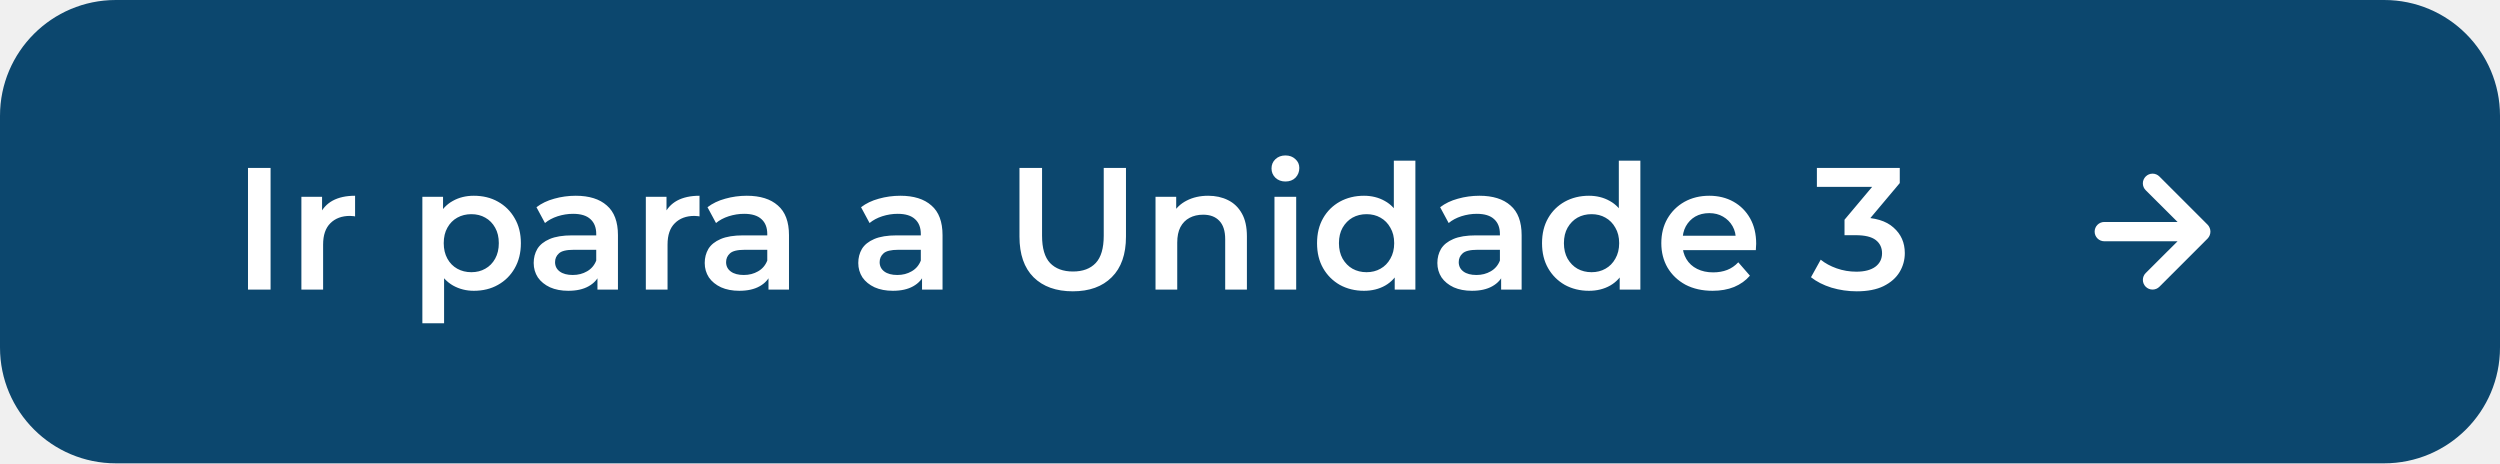
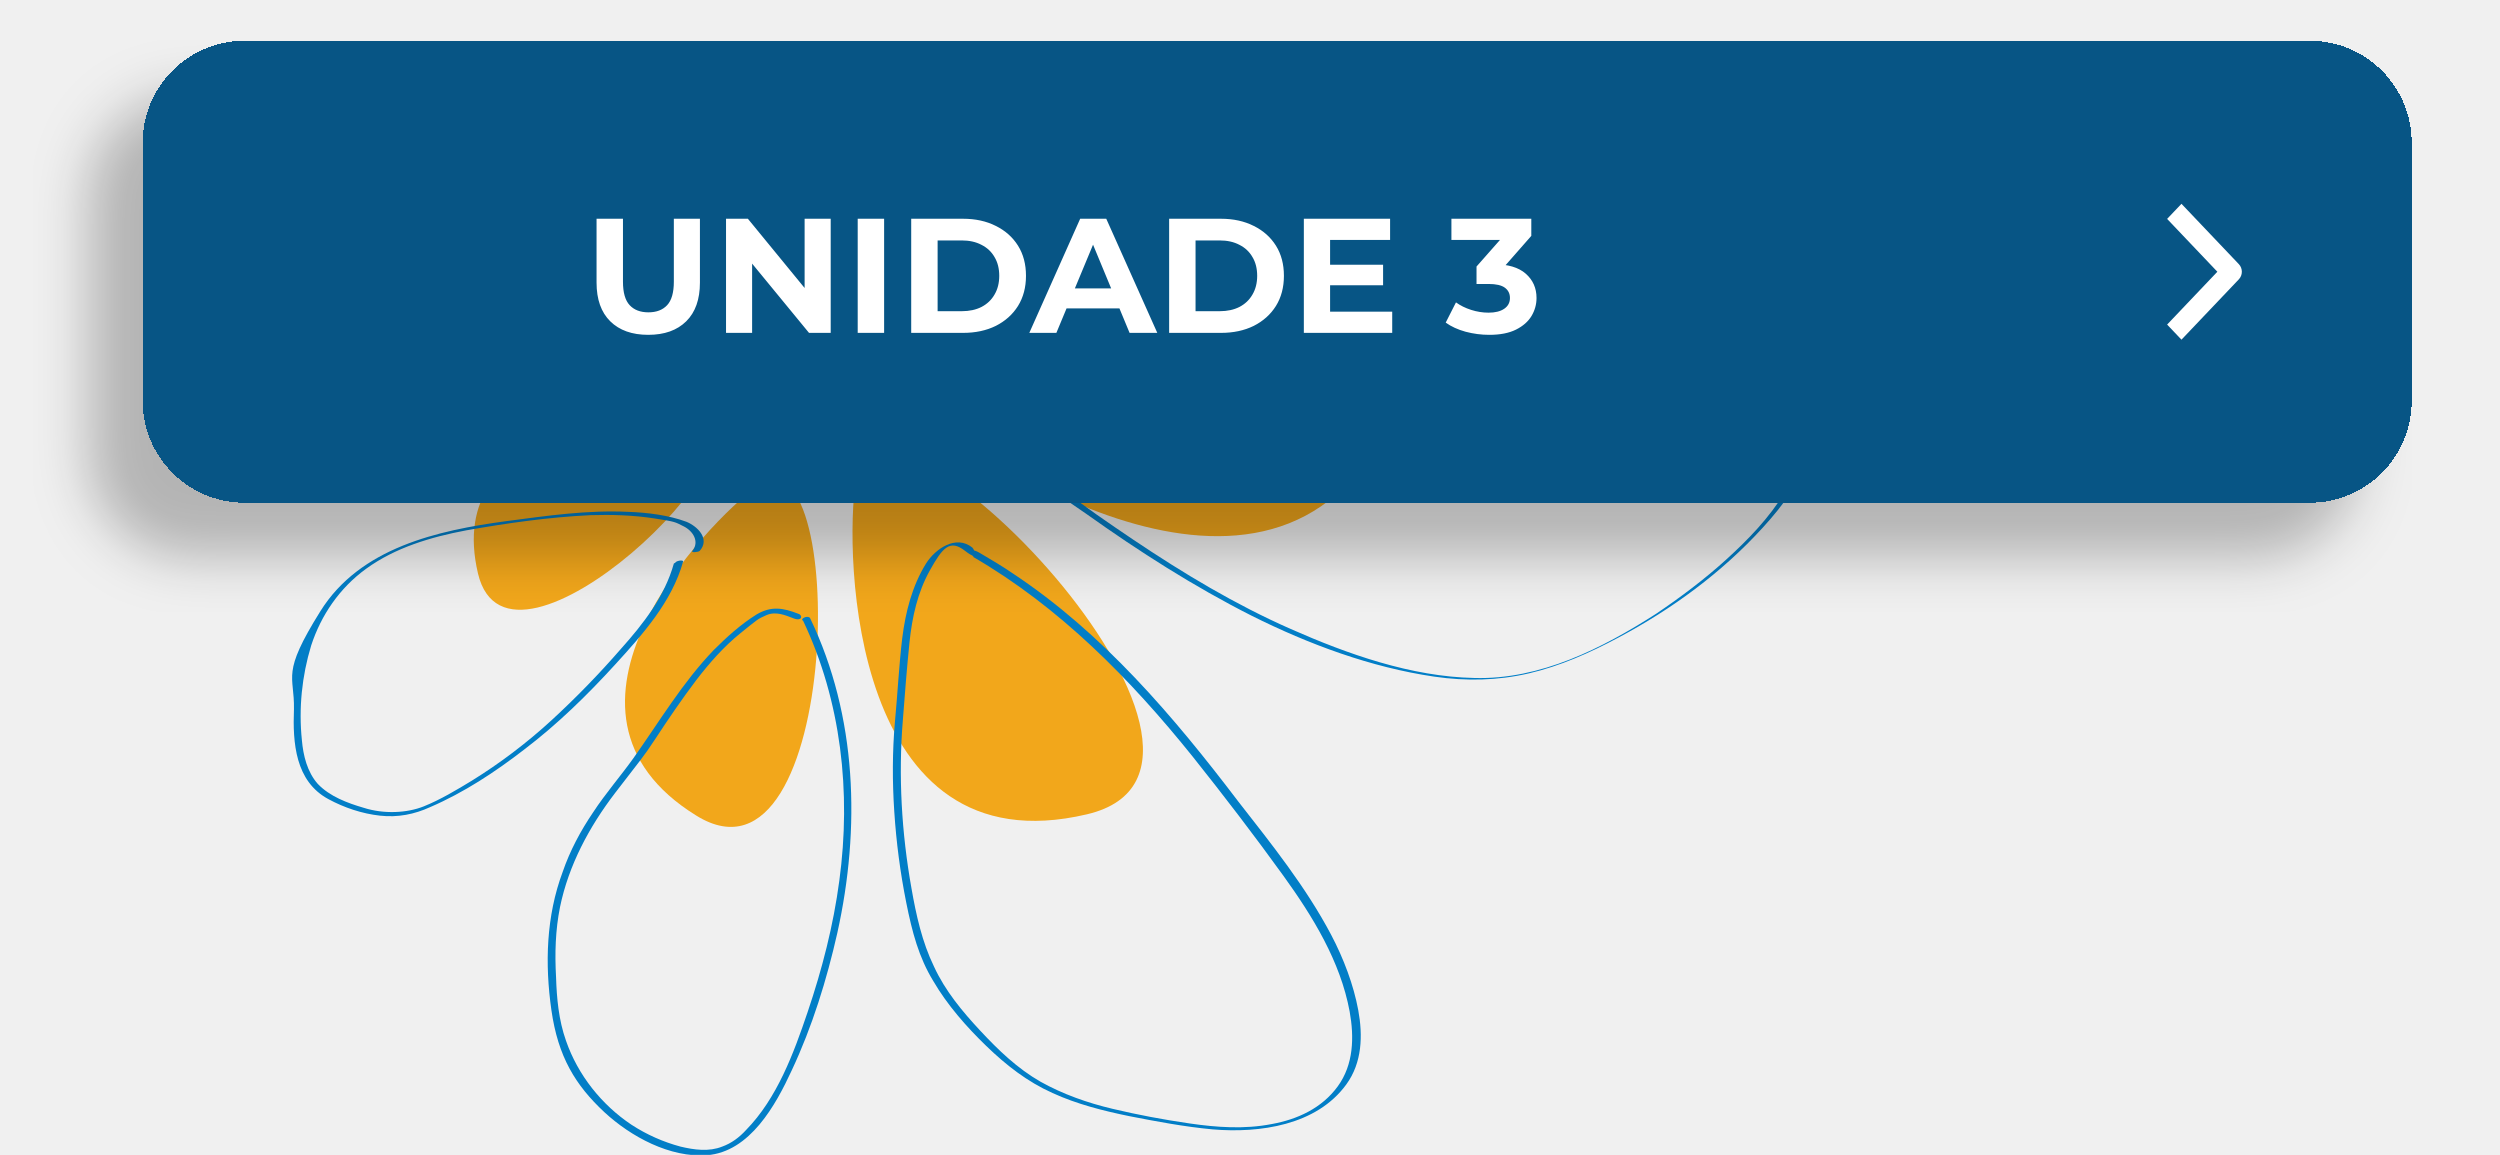
- <svg xmlns="http://www.w3.org/2000/svg" width="259" height="48" viewBox="0 0 259 48" fill="none">
-   <g id="Botao_primario">
-     <rect width="259" height="48" rx="12" fill="#0C476E" />
-     <path id="AvanÃ§ar" d="M25.692 30V17.4H28.032V30H25.692ZM31.224 30V20.388H33.366V23.034L33.114 22.26C33.402 21.612 33.852 21.12 34.464 20.784C35.088 20.448 35.862 20.28 36.786 20.28V22.422C36.69 22.398 36.6 22.386 36.516 22.386C36.432 22.374 36.348 22.368 36.264 22.368C35.412 22.368 34.734 22.62 34.23 23.124C33.726 23.616 33.474 24.354 33.474 25.338V30H31.224ZM49.085 30.126C48.305 30.126 47.591 29.946 46.943 29.586C46.307 29.226 45.797 28.686 45.413 27.966C45.041 27.234 44.855 26.31 44.855 25.194C44.855 24.066 45.035 23.142 45.395 22.422C45.767 21.702 46.271 21.168 46.907 20.82C47.543 20.46 48.269 20.28 49.085 20.28C50.033 20.28 50.867 20.484 51.587 20.892C52.319 21.3 52.895 21.87 53.315 22.602C53.747 23.334 53.963 24.198 53.963 25.194C53.963 26.19 53.747 27.06 53.315 27.804C52.895 28.536 52.319 29.106 51.587 29.514C50.867 29.922 50.033 30.126 49.085 30.126ZM43.757 33.492V20.388H45.899V22.656L45.827 25.212L46.007 27.768V33.492H43.757ZM48.833 28.2C49.373 28.2 49.853 28.08 50.273 27.84C50.705 27.6 51.047 27.252 51.299 26.796C51.551 26.34 51.677 25.806 51.677 25.194C51.677 24.57 51.551 24.036 51.299 23.592C51.047 23.136 50.705 22.788 50.273 22.548C49.853 22.308 49.373 22.188 48.833 22.188C48.293 22.188 47.807 22.308 47.375 22.548C46.943 22.788 46.601 23.136 46.349 23.592C46.097 24.036 45.971 24.57 45.971 25.194C45.971 25.806 46.097 26.34 46.349 26.796C46.601 27.252 46.943 27.6 47.375 27.84C47.807 28.08 48.293 28.2 48.833 28.2ZM61.896 30V28.056L61.77 27.642V24.24C61.77 23.58 61.572 23.07 61.176 22.71C60.78 22.338 60.18 22.152 59.376 22.152C58.836 22.152 58.302 22.236 57.774 22.404C57.258 22.572 56.82 22.806 56.46 23.106L55.578 21.468C56.094 21.072 56.706 20.778 57.414 20.586C58.134 20.382 58.878 20.28 59.646 20.28C61.038 20.28 62.112 20.616 62.868 21.288C63.636 21.948 64.02 22.974 64.02 24.366V30H61.896ZM58.872 30.126C58.152 30.126 57.522 30.006 56.982 29.766C56.442 29.514 56.022 29.172 55.722 28.74C55.434 28.296 55.29 27.798 55.29 27.246C55.29 26.706 55.416 26.22 55.668 25.788C55.932 25.356 56.358 25.014 56.946 24.762C57.534 24.51 58.314 24.384 59.286 24.384H62.076V25.878H59.448C58.68 25.878 58.164 26.004 57.9 26.256C57.636 26.496 57.504 26.796 57.504 27.156C57.504 27.564 57.666 27.888 57.99 28.128C58.314 28.368 58.764 28.488 59.34 28.488C59.892 28.488 60.384 28.362 60.816 28.11C61.26 27.858 61.578 27.486 61.77 26.994L62.148 28.344C61.932 28.908 61.542 29.346 60.978 29.658C60.426 29.97 59.724 30.126 58.872 30.126ZM66.908 30V20.388H69.05V23.034L68.798 22.26C69.086 21.612 69.536 21.12 70.148 20.784C70.772 20.448 71.546 20.28 72.47 20.28V22.422C72.374 22.398 72.284 22.386 72.2 22.386C72.116 22.374 72.032 22.368 71.948 22.368C71.096 22.368 70.418 22.62 69.914 23.124C69.41 23.616 69.158 24.354 69.158 25.338V30H66.908ZM79.615 30V28.056L79.489 27.642V24.24C79.489 23.58 79.291 23.07 78.895 22.71C78.499 22.338 77.899 22.152 77.095 22.152C76.555 22.152 76.021 22.236 75.493 22.404C74.977 22.572 74.539 22.806 74.179 23.106L73.297 21.468C73.813 21.072 74.425 20.778 75.133 20.586C75.853 20.382 76.597 20.28 77.365 20.28C78.757 20.28 79.831 20.616 80.587 21.288C81.355 21.948 81.739 22.974 81.739 24.366V30H79.615ZM76.591 30.126C75.871 30.126 75.241 30.006 74.701 29.766C74.161 29.514 73.741 29.172 73.441 28.74C73.153 28.296 73.009 27.798 73.009 27.246C73.009 26.706 73.135 26.22 73.387 25.788C73.651 25.356 74.077 25.014 74.665 24.762C75.253 24.51 76.033 24.384 77.005 24.384H79.795V25.878H77.167C76.399 25.878 75.883 26.004 75.619 26.256C75.355 26.496 75.223 26.796 75.223 27.156C75.223 27.564 75.385 27.888 75.709 28.128C76.033 28.368 76.483 28.488 77.059 28.488C77.611 28.488 78.103 28.362 78.535 28.11C78.979 27.858 79.297 27.486 79.489 26.994L79.867 28.344C79.651 28.908 79.261 29.346 78.697 29.658C78.145 29.97 77.443 30.126 76.591 30.126ZM95.523 30V28.056L95.397 27.642V24.24C95.397 23.58 95.199 23.07 94.803 22.71C94.407 22.338 93.807 22.152 93.003 22.152C92.463 22.152 91.929 22.236 91.401 22.404C90.885 22.572 90.447 22.806 90.087 23.106L89.205 21.468C89.721 21.072 90.333 20.778 91.041 20.586C91.761 20.382 92.505 20.28 93.273 20.28C94.665 20.28 95.739 20.616 96.495 21.288C97.263 21.948 97.647 22.974 97.647 24.366V30H95.523ZM92.499 30.126C91.779 30.126 91.149 30.006 90.609 29.766C90.069 29.514 89.649 29.172 89.349 28.74C89.061 28.296 88.917 27.798 88.917 27.246C88.917 26.706 89.043 26.22 89.295 25.788C89.559 25.356 89.985 25.014 90.573 24.762C91.161 24.51 91.941 24.384 92.913 24.384H95.703V25.878H93.075C92.307 25.878 91.791 26.004 91.527 26.256C91.263 26.496 91.131 26.796 91.131 27.156C91.131 27.564 91.293 27.888 91.617 28.128C91.941 28.368 92.391 28.488 92.967 28.488C93.519 28.488 94.011 28.362 94.443 28.11C94.887 27.858 95.205 27.486 95.397 26.994L95.775 28.344C95.559 28.908 95.169 29.346 94.605 29.658C94.053 29.97 93.351 30.126 92.499 30.126ZM111.143 30.18C109.415 30.18 108.059 29.694 107.075 28.722C106.103 27.75 105.617 26.346 105.617 24.51V17.4H107.957V24.42C107.957 25.716 108.233 26.658 108.785 27.246C109.349 27.834 110.141 28.128 111.161 28.128C112.181 28.128 112.967 27.834 113.519 27.246C114.071 26.658 114.347 25.716 114.347 24.42V17.4H116.651V24.51C116.651 26.346 116.159 27.75 115.175 28.722C114.203 29.694 112.859 30.18 111.143 30.18ZM125.166 20.28C125.934 20.28 126.618 20.43 127.218 20.73C127.83 21.03 128.31 21.492 128.658 22.116C129.006 22.728 129.18 23.52 129.18 24.492V30H126.93V24.78C126.93 23.928 126.726 23.292 126.318 22.872C125.922 22.452 125.364 22.242 124.644 22.242C124.116 22.242 123.648 22.35 123.24 22.566C122.832 22.782 122.514 23.106 122.286 23.538C122.07 23.958 121.962 24.492 121.962 25.14V30H119.712V20.388H121.854V22.98L121.476 22.188C121.812 21.576 122.298 21.108 122.934 20.784C123.582 20.448 124.326 20.28 125.166 20.28ZM132.035 30V20.388H134.285V30H132.035ZM133.169 18.804C132.749 18.804 132.401 18.672 132.125 18.408C131.861 18.144 131.729 17.826 131.729 17.454C131.729 17.07 131.861 16.752 132.125 16.5C132.401 16.236 132.749 16.104 133.169 16.104C133.589 16.104 133.931 16.23 134.195 16.482C134.471 16.722 134.609 17.028 134.609 17.4C134.609 17.796 134.477 18.132 134.213 18.408C133.949 18.672 133.601 18.804 133.169 18.804ZM141.306 30.126C140.382 30.126 139.548 29.922 138.804 29.514C138.072 29.094 137.496 28.518 137.076 27.786C136.656 27.054 136.446 26.19 136.446 25.194C136.446 24.198 136.656 23.334 137.076 22.602C137.496 21.87 138.072 21.3 138.804 20.892C139.548 20.484 140.382 20.28 141.306 20.28C142.11 20.28 142.83 20.46 143.466 20.82C144.102 21.168 144.606 21.702 144.978 22.422C145.35 23.142 145.536 24.066 145.536 25.194C145.536 26.31 145.356 27.234 144.996 27.966C144.636 28.686 144.138 29.226 143.502 29.586C142.866 29.946 142.134 30.126 141.306 30.126ZM141.576 28.2C142.116 28.2 142.596 28.08 143.016 27.84C143.448 27.6 143.79 27.252 144.042 26.796C144.306 26.34 144.438 25.806 144.438 25.194C144.438 24.57 144.306 24.036 144.042 23.592C143.79 23.136 143.448 22.788 143.016 22.548C142.596 22.308 142.116 22.188 141.576 22.188C141.036 22.188 140.55 22.308 140.118 22.548C139.698 22.788 139.356 23.136 139.092 23.592C138.84 24.036 138.714 24.57 138.714 25.194C138.714 25.806 138.84 26.34 139.092 26.796C139.356 27.252 139.698 27.6 140.118 27.84C140.55 28.08 141.036 28.2 141.576 28.2ZM144.492 30V27.732L144.582 25.176L144.402 22.62V16.644H146.634V30H144.492ZM155.517 30V28.056L155.391 27.642V24.24C155.391 23.58 155.193 23.07 154.797 22.71C154.401 22.338 153.801 22.152 152.997 22.152C152.457 22.152 151.923 22.236 151.395 22.404C150.879 22.572 150.441 22.806 150.081 23.106L149.199 21.468C149.715 21.072 150.327 20.778 151.035 20.586C151.755 20.382 152.499 20.28 153.267 20.28C154.659 20.28 155.733 20.616 156.489 21.288C157.257 21.948 157.641 22.974 157.641 24.366V30H155.517ZM152.493 30.126C151.773 30.126 151.143 30.006 150.603 29.766C150.063 29.514 149.643 29.172 149.343 28.74C149.055 28.296 148.911 27.798 148.911 27.246C148.911 26.706 149.037 26.22 149.289 25.788C149.553 25.356 149.979 25.014 150.567 24.762C151.155 24.51 151.935 24.384 152.907 24.384H155.697V25.878H153.069C152.301 25.878 151.785 26.004 151.521 26.256C151.257 26.496 151.125 26.796 151.125 27.156C151.125 27.564 151.287 27.888 151.611 28.128C151.935 28.368 152.385 28.488 152.961 28.488C153.513 28.488 154.005 28.362 154.437 28.11C154.881 27.858 155.199 27.486 155.391 26.994L155.769 28.344C155.553 28.908 155.163 29.346 154.599 29.658C154.047 29.97 153.345 30.126 152.493 30.126ZM164.614 30.126C163.69 30.126 162.856 29.922 162.112 29.514C161.38 29.094 160.804 28.518 160.384 27.786C159.964 27.054 159.754 26.19 159.754 25.194C159.754 24.198 159.964 23.334 160.384 22.602C160.804 21.87 161.38 21.3 162.112 20.892C162.856 20.484 163.69 20.28 164.614 20.28C165.418 20.28 166.138 20.46 166.774 20.82C167.41 21.168 167.914 21.702 168.286 22.422C168.658 23.142 168.844 24.066 168.844 25.194C168.844 26.31 168.664 27.234 168.304 27.966C167.944 28.686 167.446 29.226 166.81 29.586C166.174 29.946 165.442 30.126 164.614 30.126ZM164.884 28.2C165.424 28.2 165.904 28.08 166.324 27.84C166.756 27.6 167.098 27.252 167.35 26.796C167.614 26.34 167.746 25.806 167.746 25.194C167.746 24.57 167.614 24.036 167.35 23.592C167.098 23.136 166.756 22.788 166.324 22.548C165.904 22.308 165.424 22.188 164.884 22.188C164.344 22.188 163.858 22.308 163.426 22.548C163.006 22.788 162.664 23.136 162.4 23.592C162.148 24.036 162.022 24.57 162.022 25.194C162.022 25.806 162.148 26.34 162.4 26.796C162.664 27.252 163.006 27.6 163.426 27.84C163.858 28.08 164.344 28.2 164.884 28.2ZM167.8 30V27.732L167.89 25.176L167.71 22.62V16.644H169.942V30H167.8ZM177.422 30.126C176.354 30.126 175.418 29.916 174.614 29.496C173.822 29.064 173.204 28.476 172.76 27.732C172.328 26.988 172.112 26.142 172.112 25.194C172.112 24.234 172.322 23.388 172.742 22.656C173.174 21.912 173.762 21.33 174.506 20.91C175.262 20.49 176.12 20.28 177.08 20.28C178.016 20.28 178.85 20.484 179.582 20.892C180.314 21.3 180.89 21.876 181.31 22.62C181.73 23.364 181.94 24.24 181.94 25.248C181.94 25.344 181.934 25.452 181.922 25.572C181.922 25.692 181.916 25.806 181.904 25.914H173.894V24.42H180.716L179.834 24.888C179.846 24.336 179.732 23.85 179.492 23.43C179.252 23.01 178.922 22.68 178.502 22.44C178.094 22.2 177.62 22.08 177.08 22.08C176.528 22.08 176.042 22.2 175.622 22.44C175.214 22.68 174.89 23.016 174.65 23.448C174.422 23.868 174.308 24.366 174.308 24.942V25.302C174.308 25.878 174.44 26.388 174.704 26.832C174.968 27.276 175.34 27.618 175.82 27.858C176.3 28.098 176.852 28.218 177.476 28.218C178.016 28.218 178.502 28.134 178.934 27.966C179.366 27.798 179.75 27.534 180.086 27.174L181.292 28.56C180.86 29.064 180.314 29.454 179.654 29.73C179.006 29.994 178.262 30.126 177.422 30.126ZM192.352 30.18C191.464 30.18 190.594 30.054 189.742 29.802C188.902 29.538 188.194 29.178 187.618 28.722L188.626 26.904C189.082 27.276 189.634 27.576 190.282 27.804C190.93 28.032 191.608 28.146 192.316 28.146C193.156 28.146 193.81 27.978 194.278 27.642C194.746 27.294 194.98 26.826 194.98 26.238C194.98 25.662 194.764 25.206 194.332 24.87C193.9 24.534 193.204 24.366 192.244 24.366H191.092V22.764L194.692 18.48L194.998 19.362H188.23V17.4H196.816V18.966L193.216 23.25L191.992 22.53H192.694C194.242 22.53 195.4 22.878 196.168 23.574C196.948 24.258 197.338 25.14 197.338 26.22C197.338 26.928 197.158 27.582 196.798 28.182C196.438 28.782 195.886 29.268 195.142 29.64C194.41 30 193.48 30.18 192.352 30.18Z" fill="white" />
-     <g id="uil:arrow-up">
-       <path id="Vector" d="M223.715 18.286L228.715 23.286C228.806 23.381 228.877 23.493 228.925 23.616C229.025 23.859 229.025 24.132 228.925 24.376C228.877 24.499 228.806 24.611 228.715 24.706L223.715 29.706C223.622 29.799 223.511 29.873 223.389 29.924C223.267 29.974 223.137 30 223.005 30C222.739 30 222.483 29.894 222.295 29.706C222.107 29.518 222.001 29.262 222.001 28.996C222.001 28.73 222.107 28.474 222.295 28.286L225.595 24.996H218.005C217.74 24.996 217.485 24.891 217.298 24.703C217.11 24.515 217.005 24.261 217.005 23.996C217.005 23.731 217.11 23.476 217.298 23.289C217.485 23.101 217.74 22.996 218.005 22.996H225.595L222.295 19.706C222.201 19.613 222.127 19.502 222.076 19.381C222.025 19.259 221.999 19.128 221.999 18.996C221.999 18.864 222.025 18.733 222.076 18.611C222.127 18.489 222.201 18.379 222.295 18.286C222.388 18.192 222.499 18.118 222.62 18.067C222.742 18.016 222.873 17.99 223.005 17.99C223.137 17.99 223.268 18.016 223.39 18.067C223.511 18.118 223.622 18.192 223.715 18.286Z" fill="white" />
+ <svg xmlns="http://www.w3.org/2000/svg" width="368" height="170" viewBox="0 0 368 170" fill="none">
+   <g id="Frame 1696" clip-path="url(#clip0_2521_2522)">
+     <g id="Group 1525">
+       <g id="Group 1371">
+         <g id="Group 1526">
+           <g id="FLOR">
+             <path id="Vector" fill-rule="evenodd" clip-rule="evenodd" d="M135.146 59.657C117.511 43.289 218.546 25.362 205.685 59.17C190.681 98.337 144.986 68.718 135.146 59.657Z" fill="#F2A71B" />
+             <path id="Vector_2" fill-rule="evenodd" clip-rule="evenodd" d="M125.988 70.568C129.105 50.4 189.902 112.853 159.991 119.868C125.305 128.052 124.234 81.772 125.988 70.568Z" fill="#F2A71B" />
+             <path id="Vector_3" fill-rule="evenodd" clip-rule="evenodd" d="M111.47 71.542C125.013 61.604 124.038 133.41 102.506 120.062C77.564 104.668 103.87 77.095 111.47 71.542Z" fill="#F2A71B" />
+             <path id="Vector_4" fill-rule="evenodd" clip-rule="evenodd" d="M102.313 62.386C115.368 64.432 74.935 103.793 70.356 84.405C65.094 61.996 95.006 61.314 102.313 62.386Z" fill="#F2A71B" />
+             <path id="Vector_5" fill-rule="evenodd" clip-rule="evenodd" d="M102.604 51.667C109.034 58.78 68.211 62.385 74.447 49.426C81.754 34.325 98.999 47.77 102.604 51.667Z" fill="#F2A71B" />
+             <path id="Vector_6" d="M151.417 59.656C166.422 48.16 185.226 43.483 203.737 41.827C213.383 40.95 223.321 40.463 233.064 41.34C241.735 42.119 250.601 44.457 257.421 50.108C260.636 52.739 263.559 56.149 264.923 60.144C266.287 64.43 264.923 68.815 262.682 72.517C260.442 76.219 257.324 79.435 254.109 82.358C250.893 85.281 247.386 87.911 243.781 90.347C235.889 95.413 226.731 100.09 216.988 99.798C207.732 99.603 198.379 96.29 190 92.588C181.815 88.983 174.216 84.404 166.811 79.435C163.206 76.999 159.601 74.563 156.289 71.933C153.171 69.399 150.346 65.989 151.71 61.702C152.392 59.656 153.756 58 155.315 56.539C156.873 55.077 154.535 56.441 154.243 56.539C151.222 59.169 148.982 63.261 150.833 67.256C152.587 70.958 156.678 73.394 159.894 75.635C167.688 81.188 175.775 86.352 184.251 90.639C192.63 94.829 201.789 98.239 211.142 99.603C215.819 100.285 220.495 100.187 225.074 99.115C229.654 98.044 234.038 96.095 238.227 93.854C246.119 89.665 253.427 84.306 259.467 77.681C262.488 74.368 265.411 70.569 266.385 66.087C267.359 61.605 265.605 57.318 262.877 53.811C250.796 38.417 227.997 39.683 210.557 40.657C191.558 41.729 172.17 45.334 155.802 55.662C153.951 56.831 152.197 58.097 150.443 59.462C148.689 60.825 151.222 59.462 151.515 59.462L151.417 59.656Z" fill="#027EC7" />
+             <path id="Vector_7" d="M143.233 81.968C155.996 89.372 166.421 99.992 175.579 111.392C180.159 117.14 184.64 122.986 188.927 128.929C193.214 134.872 197.306 141.497 198.67 148.902C199.352 152.702 199.255 156.697 196.917 159.912C194.578 163.127 190.973 164.783 187.174 165.465C183.179 166.245 179.087 165.952 175.092 165.368C171.098 164.783 167.493 164.101 163.79 163.224C160.088 162.347 156.483 161.081 153.17 159.23C149.76 157.281 146.935 154.553 144.304 151.728C141.674 148.902 139.141 145.882 137.484 142.277C135.73 138.672 134.854 134.677 134.172 130.78C132.71 122.596 132.223 114.217 132.905 105.935C133.197 102.136 133.49 98.336 133.879 94.536C134.269 90.834 135.048 87.229 136.9 83.916C138.751 80.604 139.823 79.337 142.063 81.091C144.304 82.845 143.427 80.896 143.135 80.604C140.699 78.655 137.679 80.799 136.315 82.942C134.269 86.255 133.295 90.054 132.808 93.952C132.32 98.044 132.126 102.136 131.736 106.228C131.346 110.612 131.346 115.094 131.638 119.478C131.931 123.96 132.515 128.442 133.392 132.826C134.269 137.211 135.243 140.913 137.387 144.42C139.433 147.928 142.258 151.143 145.181 153.969C148.104 156.794 151.222 159.23 154.924 160.886C158.529 162.542 162.426 163.517 166.226 164.296C170.221 165.076 174.313 165.855 178.502 166.245C185.42 166.829 193.799 165.66 198.183 159.619C200.521 156.404 200.619 152.41 199.937 148.707C199.255 145.005 197.793 141.108 195.942 137.6C192.24 130.585 187.174 124.252 182.302 118.017C172.754 105.448 162.329 93.172 149.078 84.403C147.52 83.332 145.863 82.357 144.207 81.383C142.551 80.409 142.843 81.675 143.33 81.968L143.233 81.968Z" fill="#027EC7" />
+             <path id="Vector_8" d="M118.193 91.322C123.844 103.208 125.305 116.653 123.551 129.612C122.675 136.237 121.018 142.667 118.875 149C116.829 155.041 114.393 161.666 109.814 166.343C108.839 167.414 107.67 168.291 106.306 168.779C104.358 169.558 102.214 169.266 100.168 168.779C97.635 168.097 95.199 167.025 92.958 165.563C88.574 162.64 85.067 158.256 83.313 153.19C82.241 150.169 81.949 146.954 81.851 143.836C81.656 140.329 81.754 136.919 82.436 133.509C83.702 127.371 86.723 121.72 90.523 116.751C94.322 111.782 94.615 111.587 96.466 108.762C98.317 105.936 100.363 102.916 102.506 100.09C104.455 97.557 106.599 95.121 109.034 93.173C111.47 91.224 111.47 91.127 112.834 90.542C114.198 89.958 115.562 90.542 116.829 91.029C118.095 91.516 118.193 90.542 117.511 90.347C115.27 89.47 113.516 89.178 111.373 90.445C109.034 91.906 106.988 93.757 105.04 95.706C100.46 100.48 97.05 106.228 93.251 111.587C91.302 114.315 89.159 116.751 87.307 119.576C85.456 122.304 83.897 125.227 82.826 128.345C80.39 134.873 80.195 141.888 81.169 148.708C82.144 155.528 84.677 159.718 88.964 163.712C92.861 167.317 98.609 170.435 104.065 170.045C110.398 169.558 114.198 162.64 116.536 157.574C119.557 151.144 121.7 144.226 123.259 137.309C126.669 121.915 126.182 105.449 119.264 91.029C119.07 90.542 117.9 90.932 118.095 91.322L118.193 91.322Z" fill="#027EC7" />
+             <path id="Vector_9" d="M99.194 82.944C97.83 87.816 94.713 91.81 91.4 95.513C88.185 99.215 84.775 102.722 81.17 106.035C77.565 109.348 73.57 112.368 69.478 114.901C67.237 116.265 64.802 117.727 62.366 118.701C59.93 119.675 56.52 119.87 53.5 118.896C51.161 118.214 48.531 117.239 46.777 115.388C45.218 113.635 44.633 111.199 44.439 108.958C43.951 104.281 44.439 99.507 45.803 95.025C47.264 90.544 49.992 86.549 53.889 83.724C58.176 80.606 63.438 79.047 68.601 78.073C74.642 77.001 80.78 76.124 86.918 75.832C90.036 75.734 93.251 75.832 96.369 76.319C99.487 76.806 99.292 76.806 100.656 77.488C102.02 78.17 102.994 79.729 101.922 81.093C101.63 81.385 102.799 81.288 102.994 81.093C104.553 79.339 102.702 77.488 101.045 76.806C98.415 75.832 95.297 75.442 92.472 75.344C86.431 75.052 80.488 75.929 74.544 76.709C64.412 78.073 53.013 80.606 47.167 89.959C41.321 99.312 43.367 99.312 43.27 104.379C43.075 109.348 43.464 114.999 48.336 117.629C50.674 118.896 53.305 119.773 55.935 120.065C58.566 120.357 61.002 119.87 63.34 118.798C68.309 116.655 72.888 113.635 77.175 110.322C82.047 106.62 86.431 102.333 90.523 97.851C94.615 93.369 98.902 88.595 100.558 82.652C100.558 82.359 99.487 82.554 99.389 82.847L99.194 82.944Z" fill="#027EC7" />
+             <path id="Vector_10" d="M92.082 65.211C85.262 67.744 78.052 68.816 70.843 68.426C65.192 68.134 55.839 67.159 54.474 60.144C53.89 56.832 55.546 53.617 57.885 51.376C59.054 50.304 60.32 49.33 61.587 48.55C62.853 47.771 64.705 46.504 66.361 46.017C69.771 44.945 74.058 46.017 77.468 46.991C80.586 47.966 83.509 49.33 86.334 50.889C89.159 52.447 92.667 54.883 95.59 57.124C96.954 58.196 98.318 59.462 97.831 61.313C97.246 63.457 95.2 64.431 93.447 65.211C92.764 65.503 93.447 65.795 93.836 65.6C96.175 64.529 100.072 62.483 98.903 59.17C98.318 57.611 96.564 56.637 95.298 55.663C94.031 54.688 92.082 53.422 90.524 52.35C84.385 48.453 77.371 45.043 69.966 44.945C66.263 44.945 63.243 46.602 60.223 48.648C57.397 50.596 54.669 53.032 53.695 56.345C52.721 59.56 53.695 62.775 56.228 64.918C58.761 67.062 62.853 68.036 66.361 68.523C75.227 69.692 84.288 68.621 92.57 65.503C93.349 65.211 92.57 64.918 92.18 65.113L92.082 65.211Z" fill="#027EC7" />
+           </g>
+         </g>
+         <g id="Frame 853" filter="url(#filter0_d_2521_2522)">
+           <rect x="21" y="6" width="334" height="68" rx="15" fill="#075585" shape-rendering="crispEdges" />
+           <path id="Unidade 3" d="M95.421 49.288C93.037 49.288 91.173 48.624 89.829 47.296C88.485 45.968 87.813 44.072 87.813 41.608V32.2H91.701V41.464C91.701 43.064 92.029 44.216 92.685 44.92C93.341 45.624 94.261 45.976 95.445 45.976C96.629 45.976 97.549 45.624 98.205 44.92C98.861 44.216 99.189 43.064 99.189 41.464V32.2H103.029V41.608C103.029 44.072 102.357 45.968 101.013 47.296C99.669 48.624 97.805 49.288 95.421 49.288ZM106.871 49V32.2H110.087L119.999 44.296H118.439V32.2H122.279V49H119.087L109.151 36.904H110.711V49H106.871ZM126.254 49V32.2H130.142V49H126.254ZM134.129 49V32.2H141.761C143.585 32.2 145.193 32.552 146.585 33.256C147.977 33.944 149.065 34.912 149.849 36.16C150.633 37.408 151.025 38.888 151.025 40.6C151.025 42.296 150.633 43.776 149.849 45.04C149.065 46.288 147.977 47.264 146.585 47.968C145.193 48.656 143.585 49 141.761 49H134.129ZM138.017 45.808H141.569C142.689 45.808 143.657 45.6 144.473 45.184C145.305 44.752 145.945 44.144 146.393 43.36C146.857 42.576 147.089 41.656 147.089 40.6C147.089 39.528 146.857 38.608 146.393 37.84C145.945 37.056 145.305 36.456 144.473 36.04C143.657 35.608 142.689 35.392 141.569 35.392H138.017V45.808ZM151.514 49L159.002 32.2H162.842L170.354 49H166.274L160.13 34.168H161.666L155.498 49H151.514ZM155.258 45.4L156.29 42.448H164.93L165.986 45.4H155.258ZM172.097 49V32.2H179.729C181.553 32.2 183.161 32.552 184.553 33.256C185.945 33.944 187.033 34.912 187.817 36.16C188.601 37.408 188.993 38.888 188.993 40.6C188.993 42.296 188.601 43.776 187.817 45.04C187.033 46.288 185.945 47.264 184.553 47.968C183.161 48.656 181.553 49 179.729 49H172.097ZM175.985 45.808H179.537C180.657 45.808 181.625 45.6 182.441 45.184C183.273 44.752 183.913 44.144 184.361 43.36C184.825 42.576 185.057 41.656 185.057 40.6C185.057 39.528 184.825 38.608 184.361 37.84C183.913 37.056 183.273 36.456 182.441 36.04C181.625 35.608 180.657 35.392 179.537 35.392H175.985V45.808ZM195.502 38.968H203.59V41.992H195.502V38.968ZM195.79 45.88H204.934V49H191.926V32.2H204.622V35.32H195.79V45.88ZM219.216 49.288C218.048 49.288 216.888 49.136 215.736 48.832C214.584 48.512 213.608 48.064 212.808 47.488L214.32 44.512C214.96 44.976 215.704 45.344 216.552 45.616C217.4 45.888 218.256 46.024 219.12 46.024C220.096 46.024 220.864 45.832 221.424 45.448C221.984 45.064 222.264 44.536 222.264 43.864C222.264 43.224 222.016 42.72 221.52 42.352C221.024 41.984 220.224 41.8 219.12 41.8H217.344V39.232L222.024 33.928L222.456 35.32H213.648V32.2H225.408V34.72L220.752 40.024L218.784 38.896H219.912C221.976 38.896 223.536 39.36 224.592 40.288C225.648 41.216 226.176 42.408 226.176 43.864C226.176 44.808 225.928 45.696 225.432 46.528C224.936 47.344 224.176 48.008 223.152 48.52C222.128 49.032 220.816 49.288 219.216 49.288Z" fill="white" />
+           <path id="Vector_11" fill-rule="evenodd" clip-rule="evenodd" d="M329.563 38.889L321.112 30L319 32.222L326.394 40L319 47.778L321.112 50L329.563 41.111C329.843 40.816 330 40.417 330 40C330 39.583 329.843 39.184 329.563 38.889Z" fill="white" />
+         </g>
+       </g>
    </g>
  </g>
+   <defs>
+     <filter id="filter0_d_2521_2522" x="5" y="6" width="350" height="84" filterUnits="userSpaceOnUse" color-interpolation-filters="sRGB">
+       <feFlood flood-opacity="0" result="BackgroundImageFix" />
+       <feColorMatrix in="SourceAlpha" type="matrix" values="0 0 0 0 0 0 0 0 0 0 0 0 0 0 0 0 0 0 127 0" result="hardAlpha" />
+       <feOffset dx="-8" dy="8" />
+       <feGaussianBlur stdDeviation="4" />
+       <feComposite in2="hardAlpha" operator="out" />
+       <feColorMatrix type="matrix" values="0 0 0 0 0 0 0 0 0 0 0 0 0 0 0 0 0 0 0.25 0" />
+       <feBlend mode="normal" in2="BackgroundImageFix" result="effect1_dropShadow_2521_2522" />
+       <feBlend mode="normal" in="SourceGraphic" in2="effect1_dropShadow_2521_2522" result="shape" />
+     </filter>
+     <clipPath id="clip0_2521_2522">
+       <rect width="368" height="170" fill="white" />
+     </clipPath>
+   </defs>
</svg>
